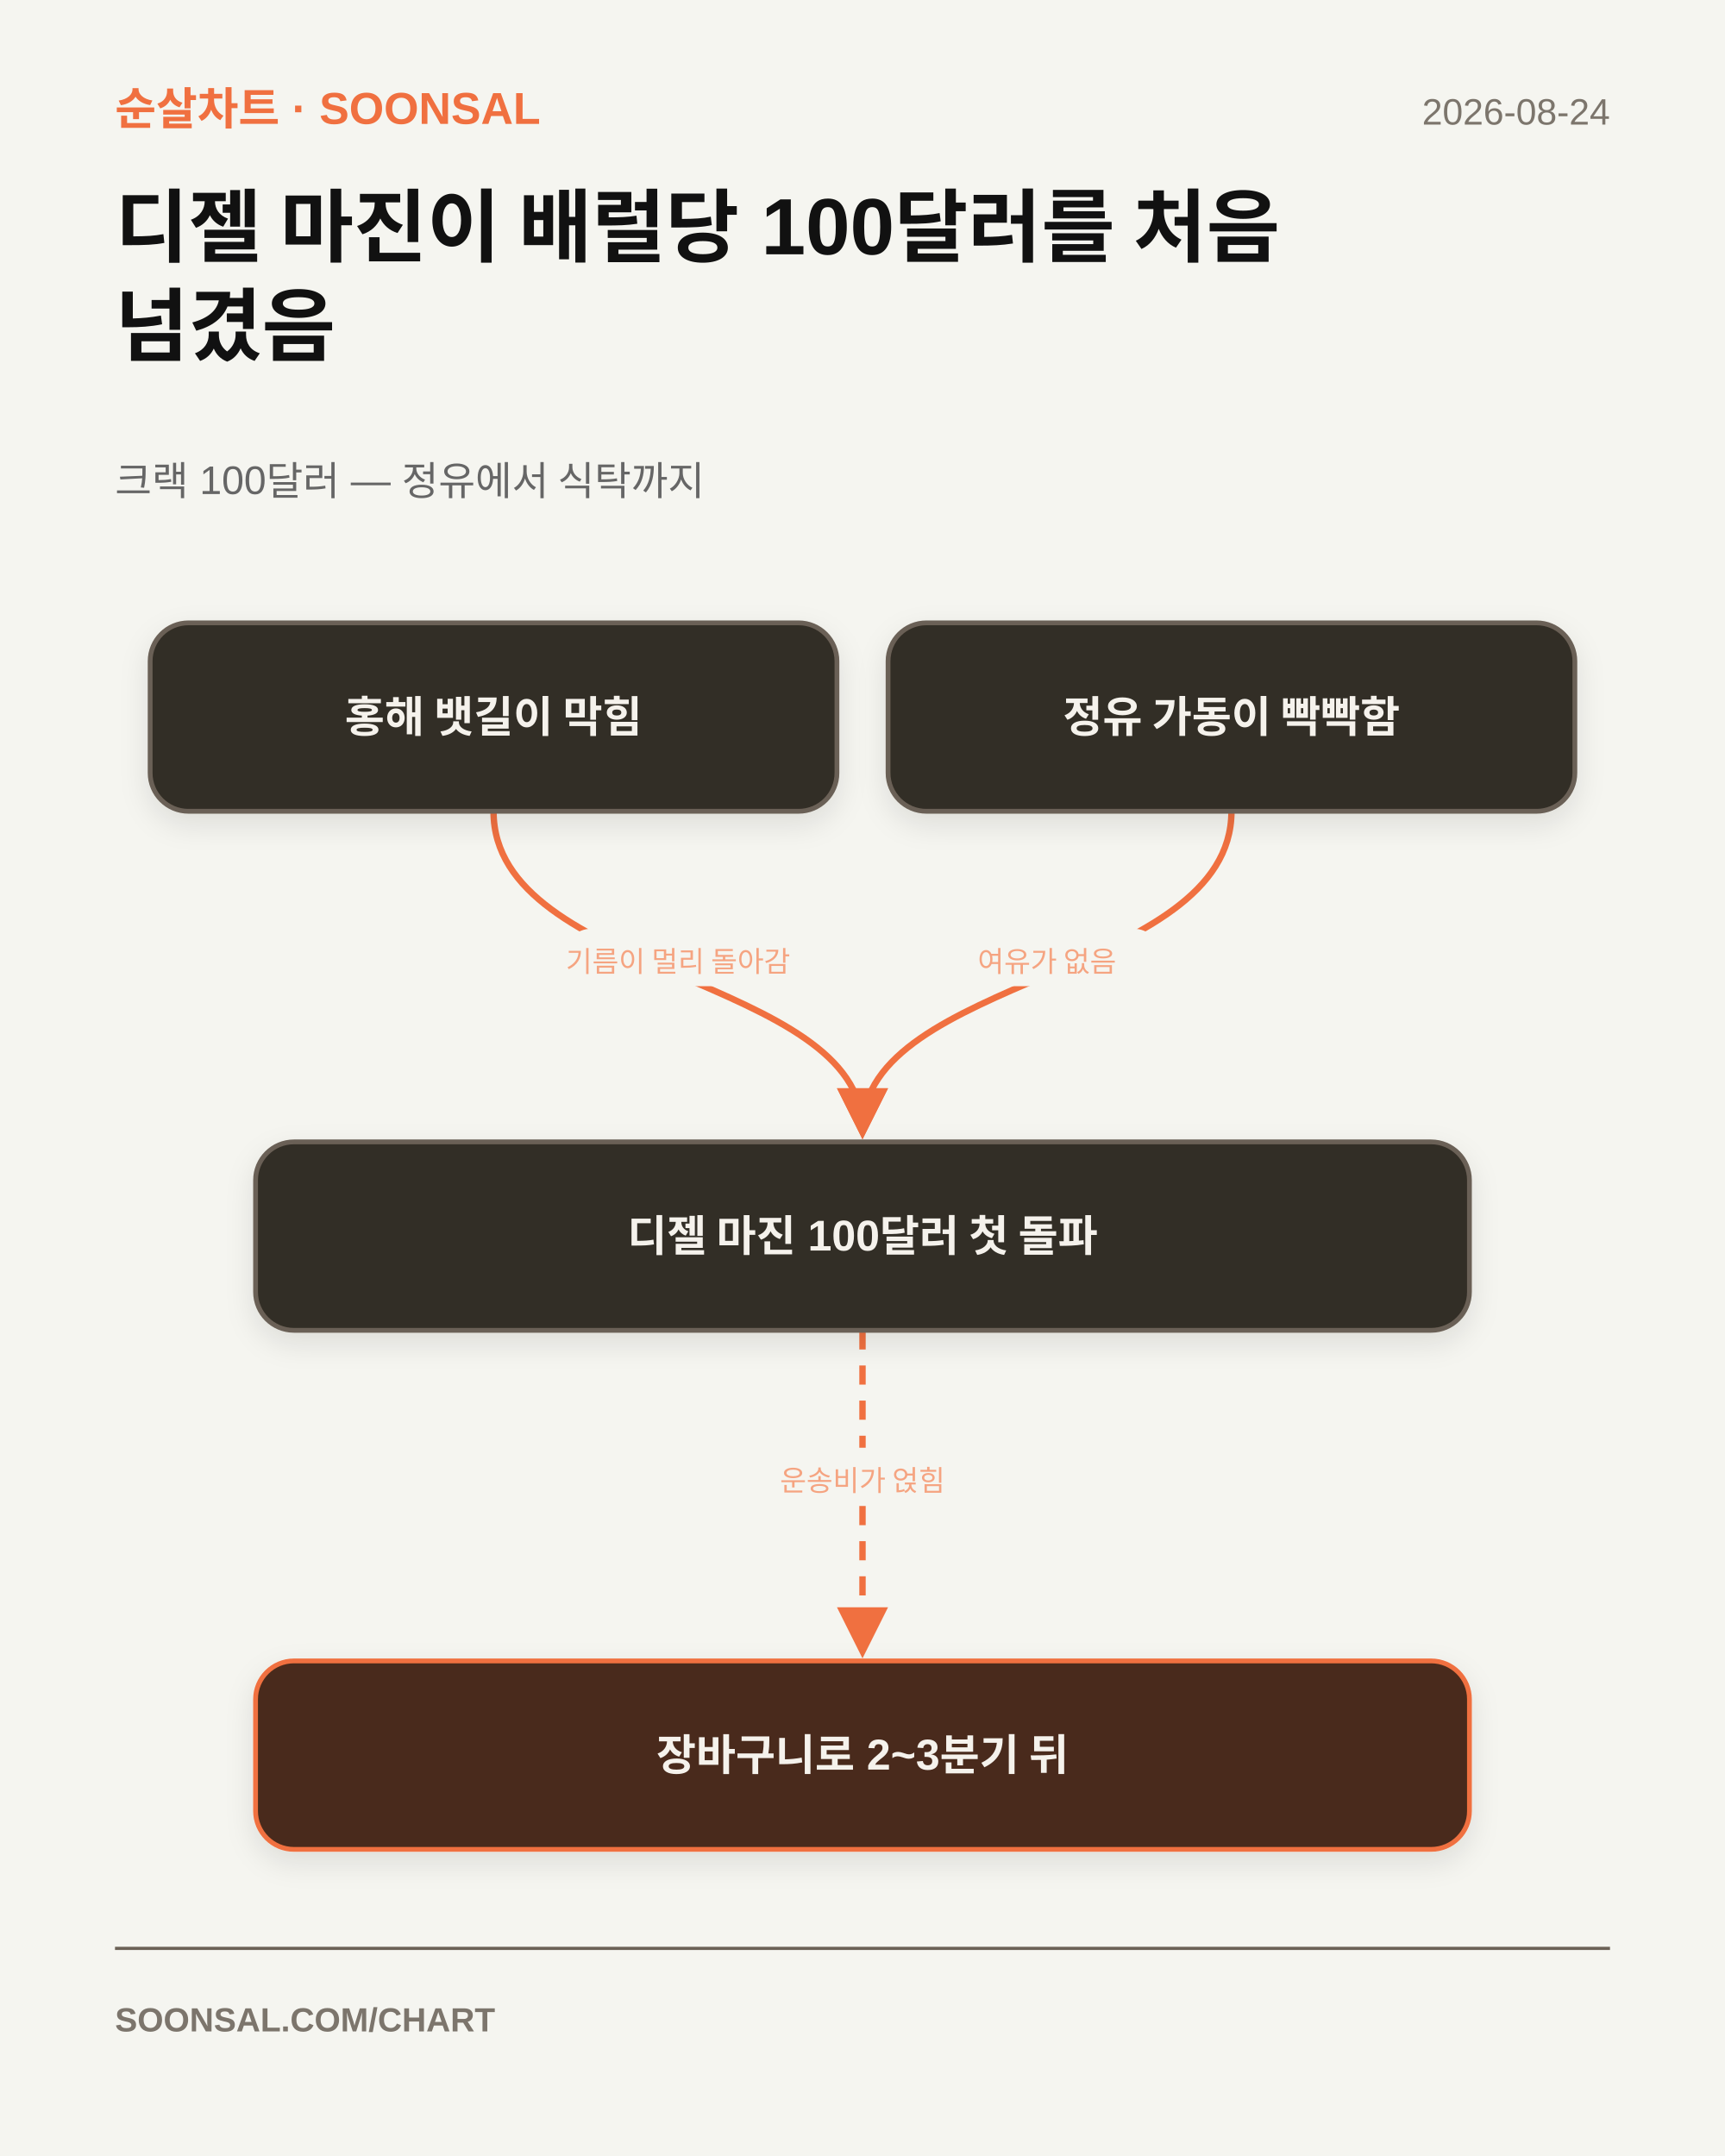
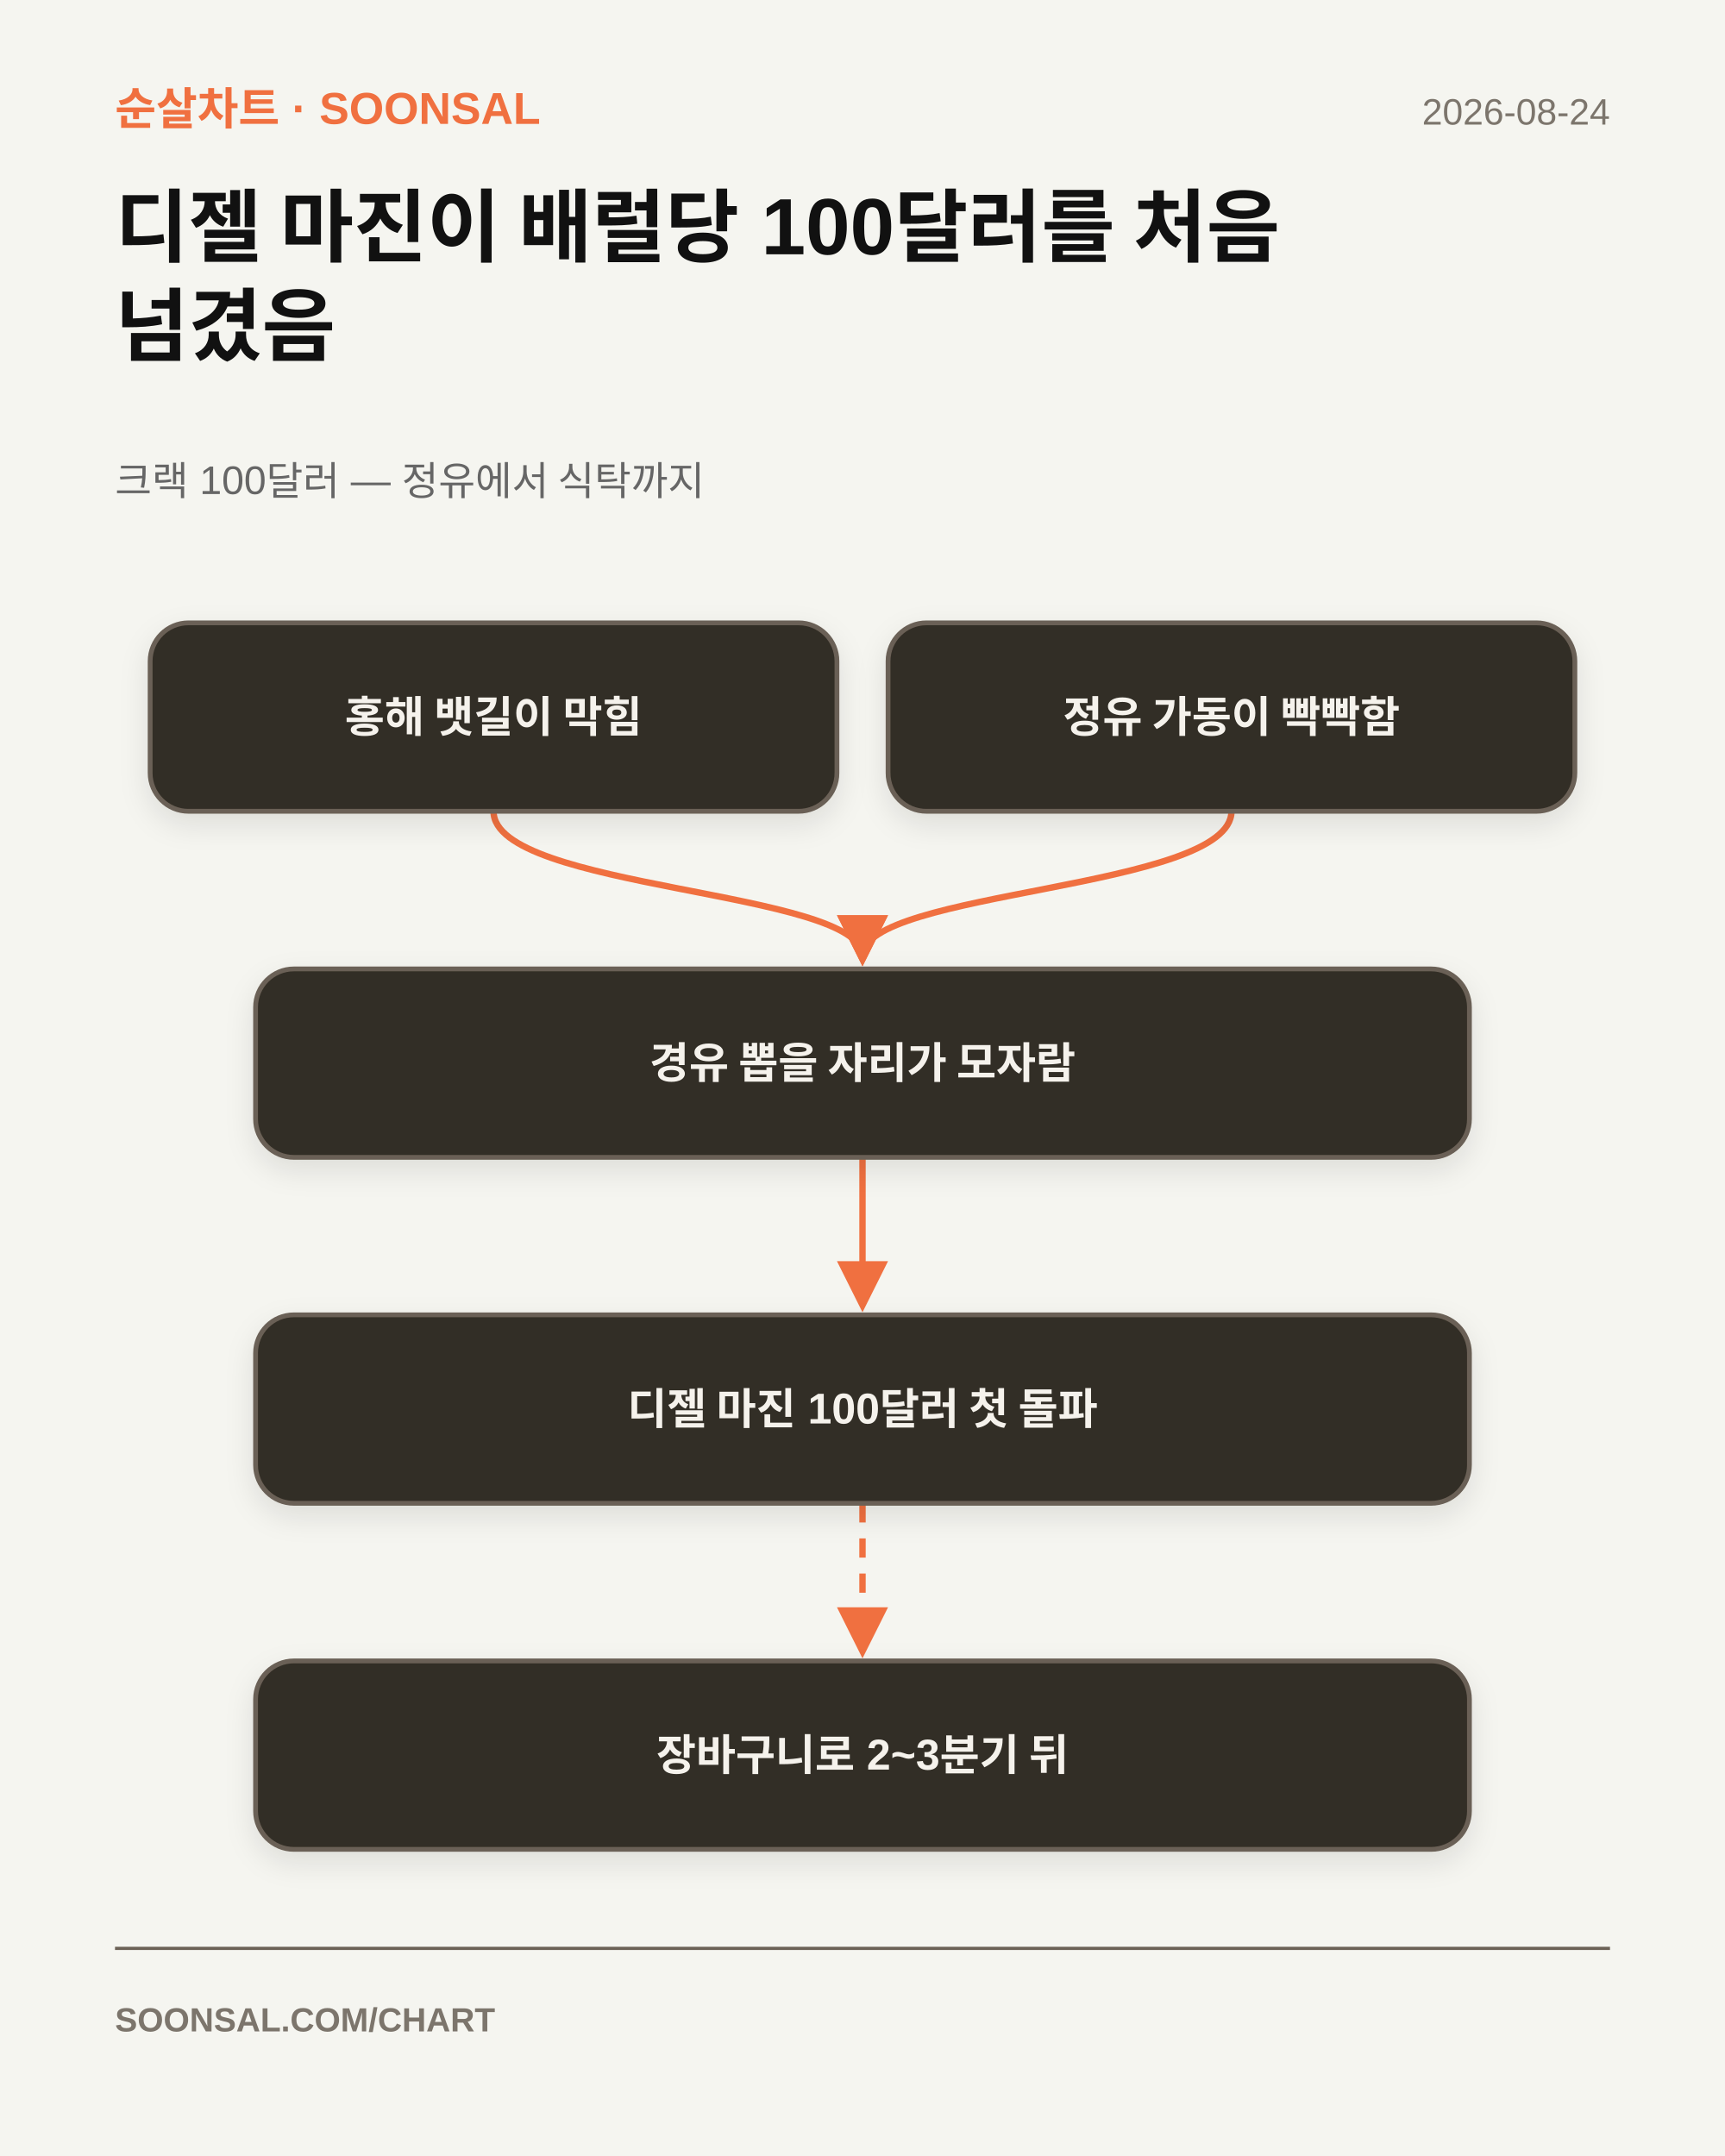
<svg xmlns="http://www.w3.org/2000/svg" width="1080" height="1350" viewBox="0 0 1080 1350">
  <defs>
    <filter id="shadow" x="-20%" y="-20%" width="140%" height="160%">
      <feDropShadow dx="0" dy="7" stdDeviation="9" flood-color="#111111" flood-opacity=".10" />
    </filter>
    <marker id="arrow" viewBox="0 0 10 10" refX="8" refY="5" markerWidth="8" markerHeight="8" orient="auto-start-reverse">
      <path d="M 0 0 L 10 5 L 0 10 z" fill="#F07040" />
    </marker>
  </defs>
  <rect width="1080" height="1350" fill="#F5F5F0" />
  <text x="72" y="78" font-family="Apple SD Gothic Neo,Malgun Gothic,Arial,sans-serif" font-size="28" font-weight="800" fill="#F07040">순살차트 · SOONSAL</text>
  <text x="1008" y="78" text-anchor="end" font-family="Apple SD Gothic Neo,Malgun Gothic,Arial,sans-serif" font-size="23" fill="#7C756C">2026-08-24</text>
  <text x="72" y="160" font-family="Apple SD Gothic Neo,Malgun Gothic,Arial,sans-serif" font-size="50" font-weight="800" fill="#111111">디젤 마진이 배럴당 100달러를 처음</text>
  <text x="72" y="222" font-family="Apple SD Gothic Neo,Malgun Gothic,Arial,sans-serif" font-size="50" font-weight="800" fill="#111111">넘겼음</text>
  <text x="72" y="310" font-family="Apple SD Gothic Neo,Malgun Gothic,Arial,sans-serif" font-size="25" fill="#666666">크랙 100달러 — 정유에서 식탁까지</text>
-   <path d="M 309.0 508.0 C 309.0 611.5, 540.0 611.5, 540.0 707.0" fill="none" stroke="#F07040" stroke-width="4" marker-end="url(#arrow)" />
-   <rect x="352.5" y="581.5" width="144" height="36" rx="18" fill="#F5F5F0" />
-   <text x="424.5" y="608.5" text-anchor="middle" font-family="Apple SD Gothic Neo,Malgun Gothic,Arial,sans-serif" font-size="18" fill="#F5A481">기름이 멀리 돌아감</text>
-   <path d="M 771.0 508.0 C 771.0 611.5, 540.0 611.5, 540.0 707.0" fill="none" stroke="#F07040" stroke-width="4" marker-end="url(#arrow)" />
-   <rect x="583.5" y="581.5" width="144" height="36" rx="18" fill="#F5F5F0" />
-   <text x="655.5" y="608.5" text-anchor="middle" font-family="Apple SD Gothic Neo,Malgun Gothic,Arial,sans-serif" font-size="18" fill="#F5A481">여유가 없음</text>
-   <path d="M 540.0 833.0 C 540.0 936.5, 540.0 936.5, 540.0 1032.0" fill="none" stroke="#F07040" stroke-width="4" stroke-dasharray="12 10" marker-end="url(#arrow)" />
-   <rect x="468.0" y="906.5" width="144" height="36" rx="18" fill="#F5F5F0" />
-   <text x="540.0" y="933.5" text-anchor="middle" font-family="Apple SD Gothic Neo,Malgun Gothic,Arial,sans-serif" font-size="18" fill="#F5A481">운송비가 얹힘</text>
+   <path d="M 309.0 508.0 C 309.0 557.3, 540.0 557.3, 540.0 598.7" fill="none" stroke="#F07040" stroke-width="4" marker-end="url(#arrow)" />
+   <path d="M 771.0 508.0 C 771.0 557.3, 540.0 557.3, 540.0 598.7" fill="none" stroke="#F07040" stroke-width="4" marker-end="url(#arrow)" />
+   <path d="M 540.0 724.7 C 540.0 774.0, 540.0 774.0, 540.0 815.3" fill="none" stroke="#F07040" stroke-width="4" marker-end="url(#arrow)" />
+   <path d="M 540.0 941.3 C 540.0 990.7, 540.0 990.7, 540.0 1032.0" fill="none" stroke="#F07040" stroke-width="4" stroke-dasharray="12 10" marker-end="url(#arrow)" />
  <rect x="94.0" y="390.0" width="430.0" height="118" rx="24" fill="#332E26" stroke="#6B6156" stroke-width="3" filter="url(#shadow)" />
  <text x="309.0" y="449.0" text-anchor="middle" dominant-baseline="middle" font-family="Apple SD Gothic Neo,Malgun Gothic,Arial,sans-serif" font-size="27" font-weight="700" fill="#F5F2EC">홍해 뱃길이 막힘</text>
  <rect x="556.0" y="390.0" width="430.0" height="118" rx="24" fill="#332E26" stroke="#6B6156" stroke-width="3" filter="url(#shadow)" />
  <text x="771.0" y="449.0" text-anchor="middle" dominant-baseline="middle" font-family="Apple SD Gothic Neo,Malgun Gothic,Arial,sans-serif" font-size="27" font-weight="700" fill="#F5F2EC">정유 가동이 빡빡함</text>
-   <rect x="160.0" y="715.0" width="760.0" height="118" rx="24" fill="#332E26" stroke="#6B6156" stroke-width="3" filter="url(#shadow)" />
-   <text x="540.0" y="774.0" text-anchor="middle" dominant-baseline="middle" font-family="Apple SD Gothic Neo,Malgun Gothic,Arial,sans-serif" font-size="27" font-weight="700" fill="#F5F2EC">디젤 마진 100달러 첫 돌파</text>
-   <rect x="160.0" y="1040.0" width="760.0" height="118" rx="24" fill="#4A2C1A" stroke="#F07040" stroke-width="3" filter="url(#shadow)" />
+   <rect x="160.0" y="606.7" width="760.0" height="118" rx="24" fill="#332E26" stroke="#6B6156" stroke-width="3" filter="url(#shadow)" />
+   <text x="540.0" y="665.7" text-anchor="middle" dominant-baseline="middle" font-family="Apple SD Gothic Neo,Malgun Gothic,Arial,sans-serif" font-size="27" font-weight="700" fill="#F5F2EC">경유 뽑을 자리가 모자람</text>
+   <rect x="160.0" y="823.3" width="760.0" height="118" rx="24" fill="#332E26" stroke="#6B6156" stroke-width="3" filter="url(#shadow)" />
+   <text x="540.0" y="882.3" text-anchor="middle" dominant-baseline="middle" font-family="Apple SD Gothic Neo,Malgun Gothic,Arial,sans-serif" font-size="27" font-weight="700" fill="#F5F2EC">디젤 마진 100달러 첫 돌파</text>
+   <rect x="160.0" y="1040.0" width="760.0" height="118" rx="24" fill="#332E26" stroke="#6B6156" stroke-width="3" filter="url(#shadow)" />
  <text x="540.0" y="1099.0" text-anchor="middle" dominant-baseline="middle" font-family="Apple SD Gothic Neo,Malgun Gothic,Arial,sans-serif" font-size="27" font-weight="700" fill="#F5F2EC">장바구니로 2~3분기 뒤</text>
  <line x1="72" y1="1220" x2="1008" y2="1220" stroke="#6B6156" stroke-width="2" />
  <text x="72" y="1272" font-family="Apple SD Gothic Neo,Malgun Gothic,Arial,sans-serif" font-size="21" font-weight="700" fill="#7C756C">SOONSAL.COM/CHART</text>
</svg>
